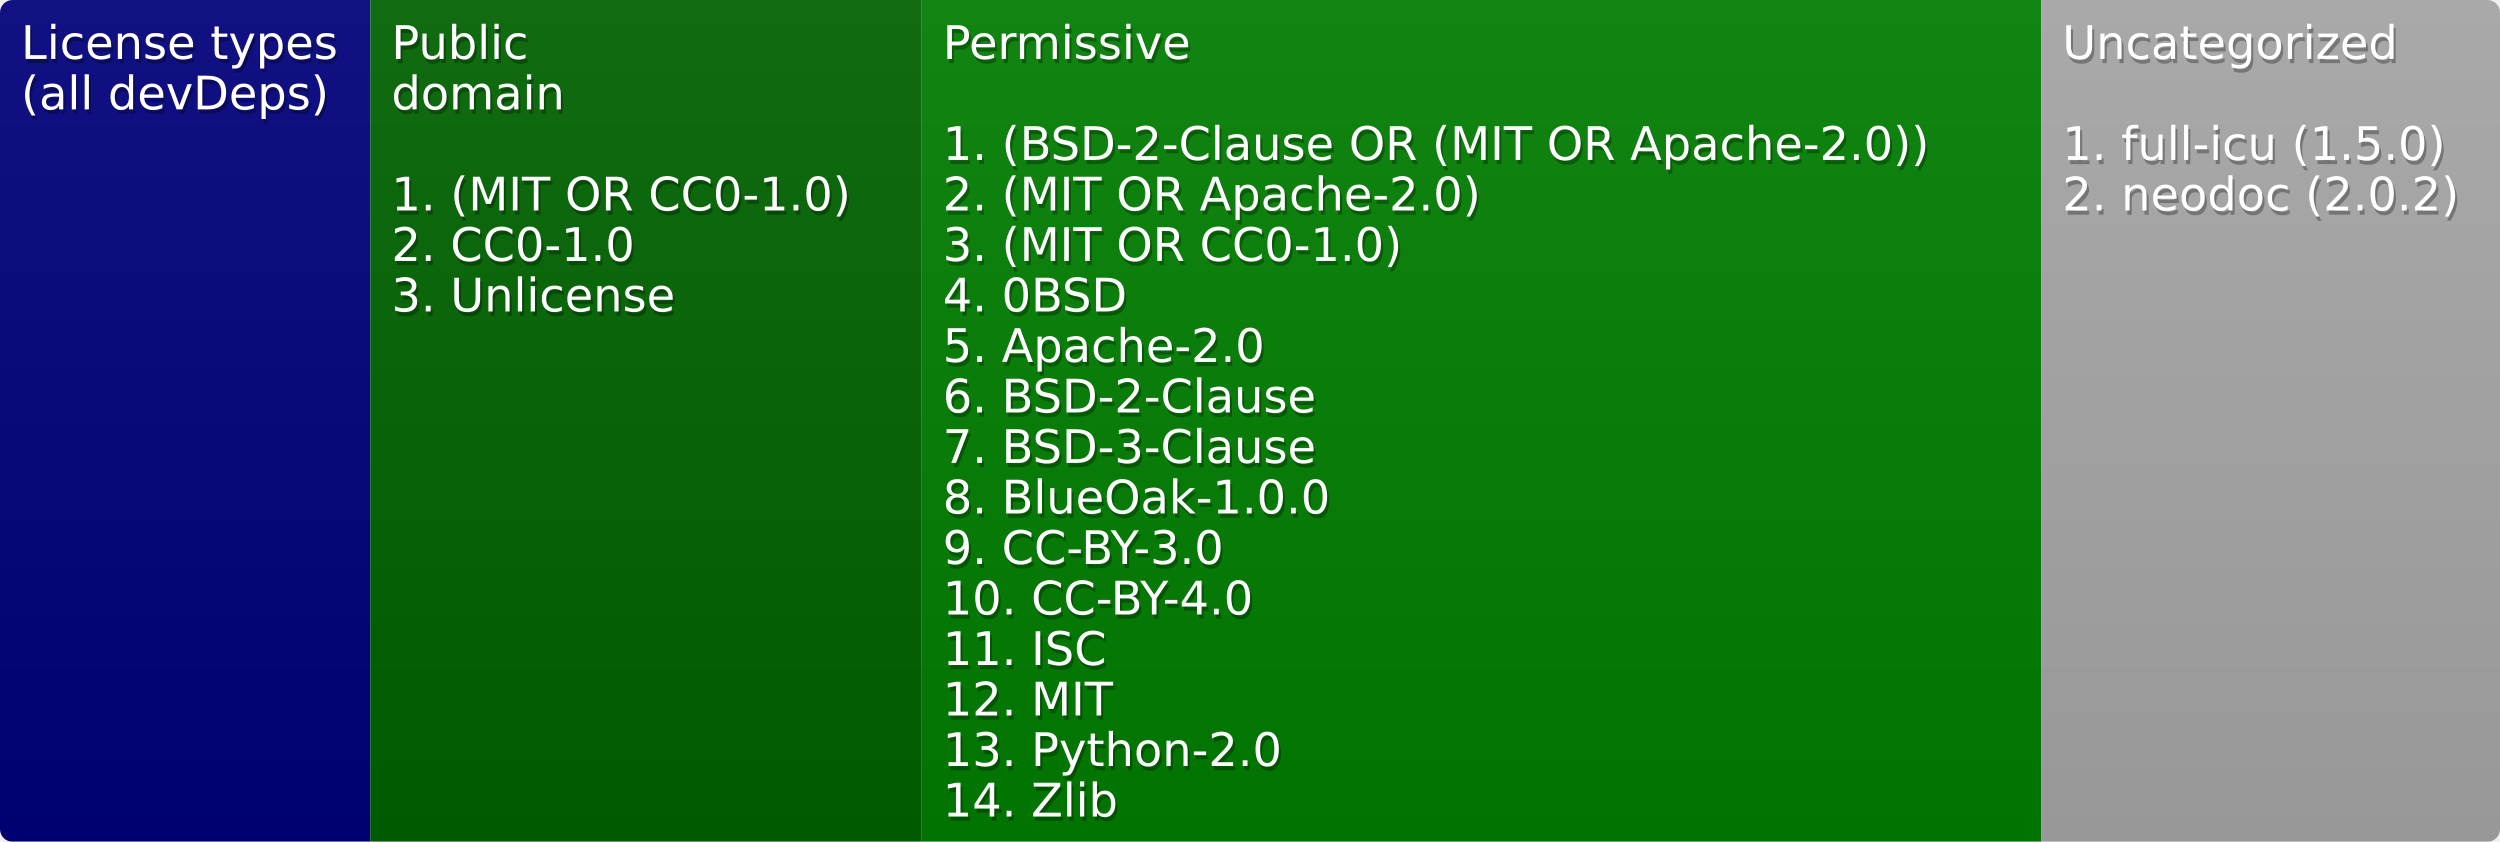
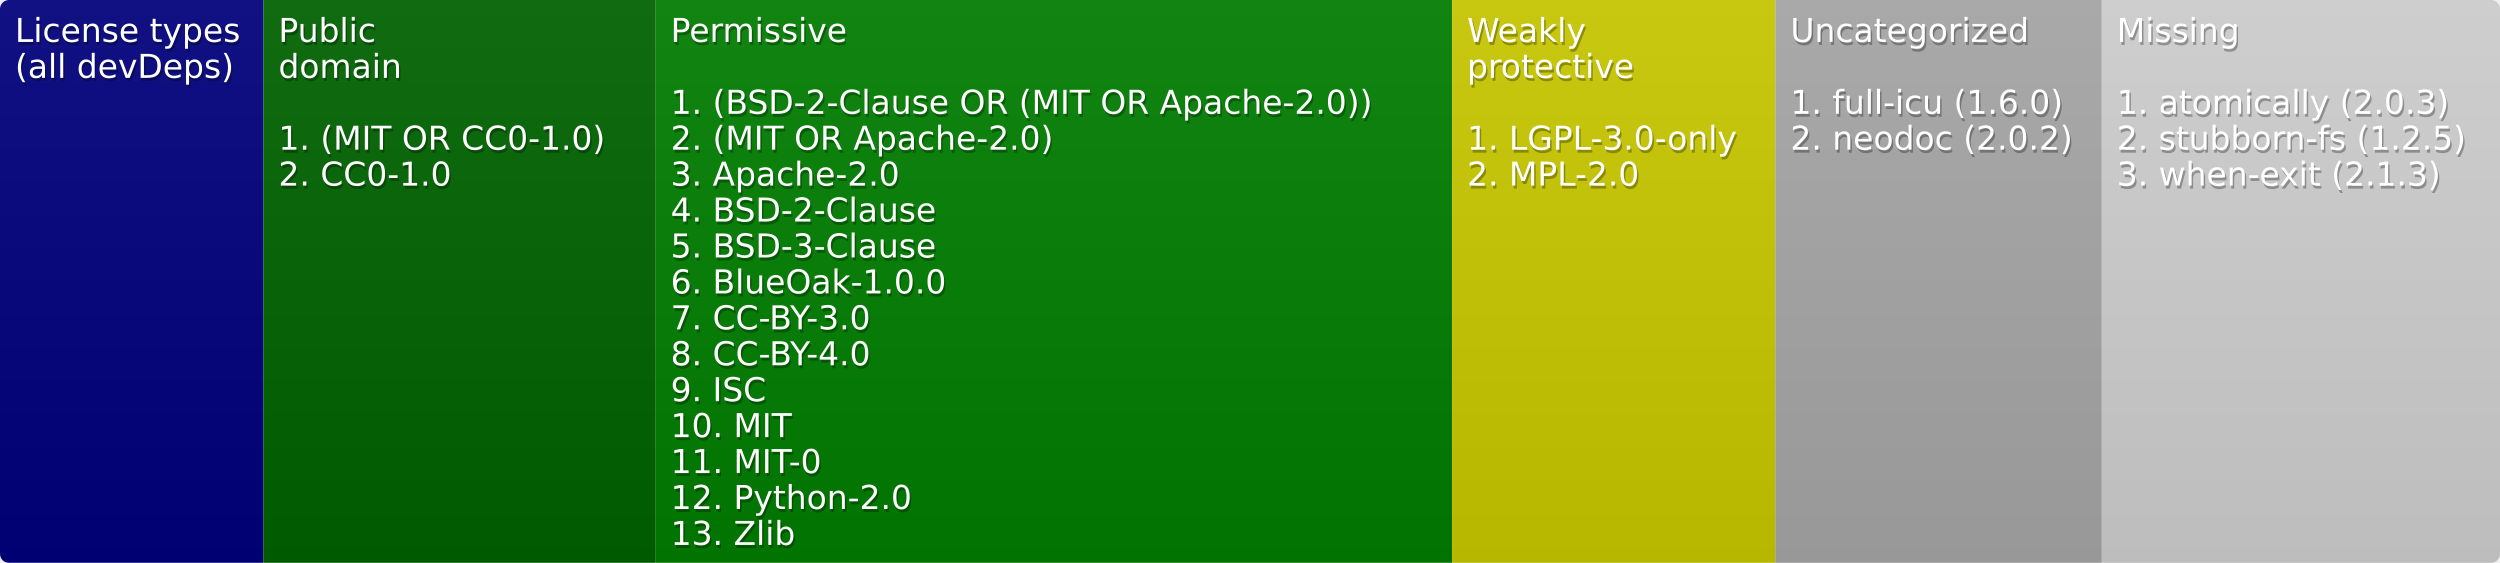
- <svg xmlns="http://www.w3.org/2000/svg" width="594" height="200">
+ <svg xmlns="http://www.w3.org/2000/svg" width="835" height="188">
  <defs>
    <style>text{font-size:11px;font-family:Verdana,DejaVu Sans,Geneva,sans-serif}text.shadow{fill:#010101;fill-opacity:.3}text.high{fill:#fff}</style>
    <linearGradient id="smooth" x2="0" y2="100%">
      <stop offset="0" stop-color="#aaa" stop-opacity=".1" />
      <stop offset="1" stop-opacity=".1" />
    </linearGradient>
    <mask id="round">
-       <rect width="100%" height="100%" rx="3" fill="#fff" />
+       <rect width="100%" height="100%" fill="#fff" rx="3" />
    </mask>
  </defs>
  <g id="bg" mask="url(#round)">
-     <path fill="navy" d="M0 0h88v200H0z" />
-     <path fill="#006400" d="M88 0h131v200H88z" />
-     <path fill="green" d="M219 0h266v200H219z" />
-     <path fill="#a9a9a9" d="M485 0h109v200H485z" />
-     <path fill="url(#smooth)" d="M0 0h594v200H0z" />
+     <path fill="navy" d="M0 0h88v188H0z" />
+     <path fill="#006400" d="M88 0h131v188H88z" />
+     <path fill="green" d="M219 0h266v188H219z" />
+     <path fill="#cc0" d="M485 0h108v188H485z" />
+     <path fill="#a9a9a9" d="M593 0h109v188H593z" />
+     <path fill="#d3d3d3" d="M702 0h133v188H702z" />
+     <path fill="url(#smooth)" d="M0 0h835v188H0z" />
  </g>
  <g id="fg">
-     <text class="shadow" x="5.5" y="15">License types</text>
-     <text class="high" x="5" y="14">License types</text>
-     <text class="shadow" x="5.5" y="27">(all devDeps)</text>
-     <text class="high" x="5" y="26">(all devDeps)</text>
-     <text class="shadow" x="93.5" y="15">Public</text>
-     <text class="high" x="93" y="14">Public</text>
-     <text class="shadow" x="93.5" y="27">domain</text>
-     <text class="high" x="93" y="26">domain</text>
-     <text class="shadow" x="93.5" y="51">1. (MIT OR CC0-1.0)</text>
-     <text class="high" x="93" y="50">1. (MIT OR CC0-1.0)</text>
-     <text class="shadow" x="93.5" y="63">2. CC0-1.0</text>
-     <text class="high" x="93" y="62">2. CC0-1.0</text>
-     <text class="shadow" x="93.5" y="75">3. Unlicense</text>
-     <text class="high" x="93" y="74">3. Unlicense</text>
-     <text class="shadow" x="224.5" y="15">Permissive</text>
-     <text class="high" x="224" y="14">Permissive</text>
-     <text class="shadow" x="224.5" y="39">1. (BSD-2-Clause OR (MIT OR Apache-2.0))</text>
-     <text class="high" x="224" y="38">1. (BSD-2-Clause OR (MIT OR Apache-2.0))</text>
-     <text class="shadow" x="224.5" y="51">2. (MIT OR Apache-2.0)</text>
-     <text class="high" x="224" y="50">2. (MIT OR Apache-2.0)</text>
-     <text class="shadow" x="224.5" y="63">3. (MIT OR CC0-1.0)</text>
-     <text class="high" x="224" y="62">3. (MIT OR CC0-1.0)</text>
-     <text class="shadow" x="224.5" y="75">4. 0BSD</text>
-     <text class="high" x="224" y="74">4. 0BSD</text>
-     <text class="shadow" x="224.5" y="87">5. Apache-2.0</text>
-     <text class="high" x="224" y="86">5. Apache-2.0</text>
-     <text class="shadow" x="224.5" y="99">6. BSD-2-Clause</text>
-     <text class="high" x="224" y="98">6. BSD-2-Clause</text>
-     <text class="shadow" x="224.5" y="111">7. BSD-3-Clause</text>
-     <text class="high" x="224" y="110">7. BSD-3-Clause</text>
-     <text class="shadow" x="224.5" y="123">8. BlueOak-1.0.0</text>
-     <text class="high" x="224" y="122">8. BlueOak-1.0.0</text>
-     <text class="shadow" x="224.5" y="135">9. CC-BY-3.0</text>
-     <text class="high" x="224" y="134">9. CC-BY-3.0</text>
-     <text class="shadow" x="224.5" y="147">10. CC-BY-4.0</text>
-     <text class="high" x="224" y="146">10. CC-BY-4.0</text>
-     <text class="shadow" x="224.5" y="159">11. ISC</text>
-     <text class="high" x="224" y="158">11. ISC</text>
-     <text class="shadow" x="224.5" y="171">12. MIT</text>
-     <text class="high" x="224" y="170">12. MIT</text>
-     <text class="shadow" x="224.5" y="183">13. Python-2.0</text>
-     <text class="high" x="224" y="182">13. Python-2.0</text>
-     <text class="shadow" x="224.5" y="195">14. Zlib</text>
-     <text class="high" x="224" y="194">14. Zlib</text>
-     <text class="shadow" x="490.5" y="15">Uncategorized</text>
-     <text class="high" x="490" y="14">Uncategorized</text>
-     <text class="shadow" x="490.5" y="39">1. full-icu (1.5.0)</text>
-     <text class="high" x="490" y="38">1. full-icu (1.5.0)</text>
-     <text class="shadow" x="490.5" y="51">2. neodoc (2.0.2)</text>
-     <text class="high" x="490" y="50">2. neodoc (2.0.2)</text>
+     <text x="5.5" y="15" class="shadow">License types</text>
+     <text x="5" y="14" class="high">License types</text>
+     <text x="5.5" y="27" class="shadow">(all devDeps)</text>
+     <text x="5" y="26" class="high">(all devDeps)</text>
+     <text x="93.5" y="15" class="shadow">Public</text>
+     <text x="93" y="14" class="high">Public</text>
+     <text x="93.5" y="27" class="shadow">domain</text>
+     <text x="93" y="26" class="high">domain</text>
+     <text x="93.5" y="51" class="shadow">1. (MIT OR CC0-1.0)</text>
+     <text x="93" y="50" class="high">1. (MIT OR CC0-1.0)</text>
+     <text x="93.5" y="63" class="shadow">2. CC0-1.0</text>
+     <text x="93" y="62" class="high">2. CC0-1.0</text>
+     <text x="224.5" y="15" class="shadow">Permissive</text>
+     <text x="224" y="14" class="high">Permissive</text>
+     <text x="224.5" y="39" class="shadow">1. (BSD-2-Clause OR (MIT OR Apache-2.0))</text>
+     <text x="224" y="38" class="high">1. (BSD-2-Clause OR (MIT OR Apache-2.0))</text>
+     <text x="224.5" y="51" class="shadow">2. (MIT OR Apache-2.0)</text>
+     <text x="224" y="50" class="high">2. (MIT OR Apache-2.0)</text>
+     <text x="224.5" y="63" class="shadow">3. Apache-2.0</text>
+     <text x="224" y="62" class="high">3. Apache-2.0</text>
+     <text x="224.5" y="75" class="shadow">4. BSD-2-Clause</text>
+     <text x="224" y="74" class="high">4. BSD-2-Clause</text>
+     <text x="224.5" y="87" class="shadow">5. BSD-3-Clause</text>
+     <text x="224" y="86" class="high">5. BSD-3-Clause</text>
+     <text x="224.5" y="99" class="shadow">6. BlueOak-1.0.0</text>
+     <text x="224" y="98" class="high">6. BlueOak-1.0.0</text>
+     <text x="224.5" y="111" class="shadow">7. CC-BY-3.0</text>
+     <text x="224" y="110" class="high">7. CC-BY-3.0</text>
+     <text x="224.5" y="123" class="shadow">8. CC-BY-4.0</text>
+     <text x="224" y="122" class="high">8. CC-BY-4.0</text>
+     <text x="224.5" y="135" class="shadow">9. ISC</text>
+     <text x="224" y="134" class="high">9. ISC</text>
+     <text x="224.5" y="147" class="shadow">10. MIT</text>
+     <text x="224" y="146" class="high">10. MIT</text>
+     <text x="224.5" y="159" class="shadow">11. MIT-0</text>
+     <text x="224" y="158" class="high">11. MIT-0</text>
+     <text x="224.5" y="171" class="shadow">12. Python-2.0</text>
+     <text x="224" y="170" class="high">12. Python-2.0</text>
+     <text x="224.5" y="183" class="shadow">13. Zlib</text>
+     <text x="224" y="182" class="high">13. Zlib</text>
+     <text x="490.5" y="15" class="shadow">Weakly</text>
+     <text x="490" y="14" class="high">Weakly</text>
+     <text x="490.5" y="27" class="shadow">protective</text>
+     <text x="490" y="26" class="high">protective</text>
+     <text x="490.5" y="51" class="shadow">1. LGPL-3.0-only</text>
+     <text x="490" y="50" class="high">1. LGPL-3.0-only</text>
+     <text x="490.5" y="63" class="shadow">2. MPL-2.0</text>
+     <text x="490" y="62" class="high">2. MPL-2.0</text>
+     <text x="598.5" y="15" class="shadow">Uncategorized</text>
+     <text x="598" y="14" class="high">Uncategorized</text>
+     <text x="598.5" y="39" class="shadow">1. full-icu (1.6.0)</text>
+     <text x="598" y="38" class="high">1. full-icu (1.6.0)</text>
+     <text x="598.5" y="51" class="shadow">2. neodoc (2.0.2)</text>
+     <text x="598" y="50" class="high">2. neodoc (2.0.2)</text>
+     <text x="707.5" y="15" class="shadow">Missing</text>
+     <text x="707" y="14" class="high">Missing</text>
+     <text x="707.5" y="39" class="shadow">1. atomically (2.0.3)</text>
+     <text x="707" y="38" class="high">1. atomically (2.0.3)</text>
+     <text x="707.5" y="51" class="shadow">2. stubborn-fs (1.2.5)</text>
+     <text x="707" y="50" class="high">2. stubborn-fs (1.2.5)</text>
+     <text x="707.5" y="63" class="shadow">3. when-exit (2.1.3)</text>
+     <text x="707" y="62" class="high">3. when-exit (2.1.3)</text>
  </g>
</svg>
